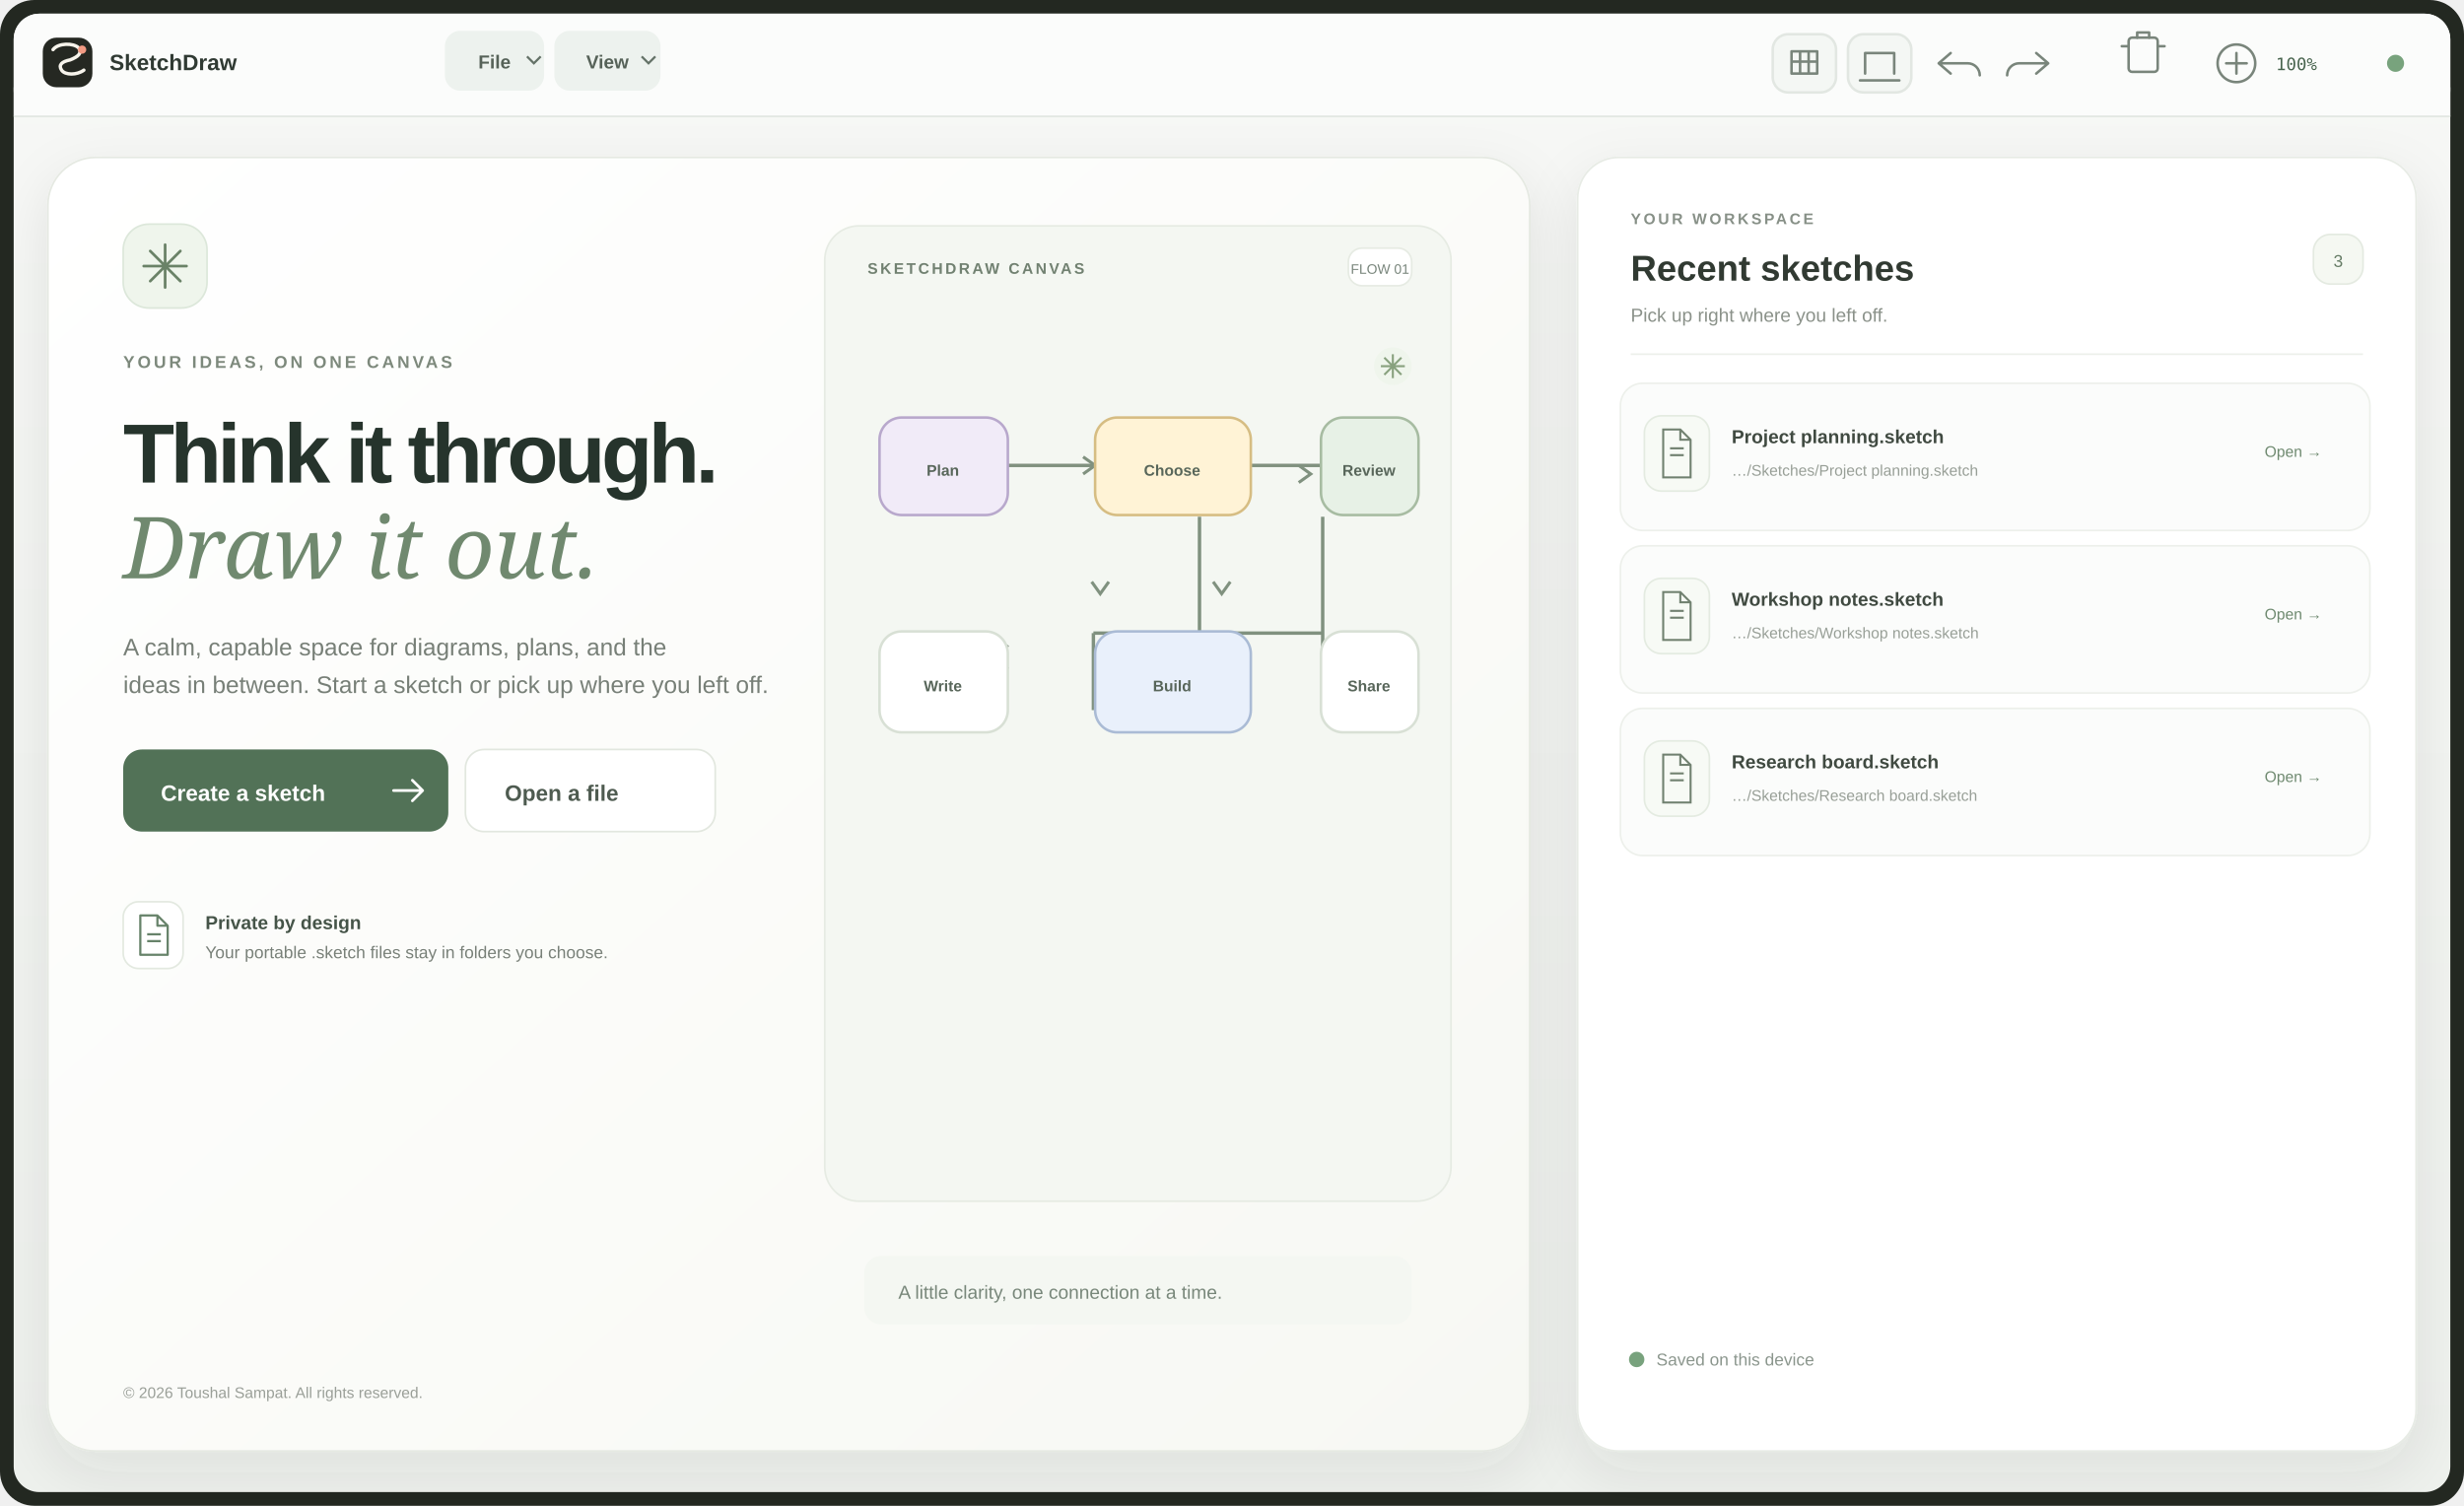
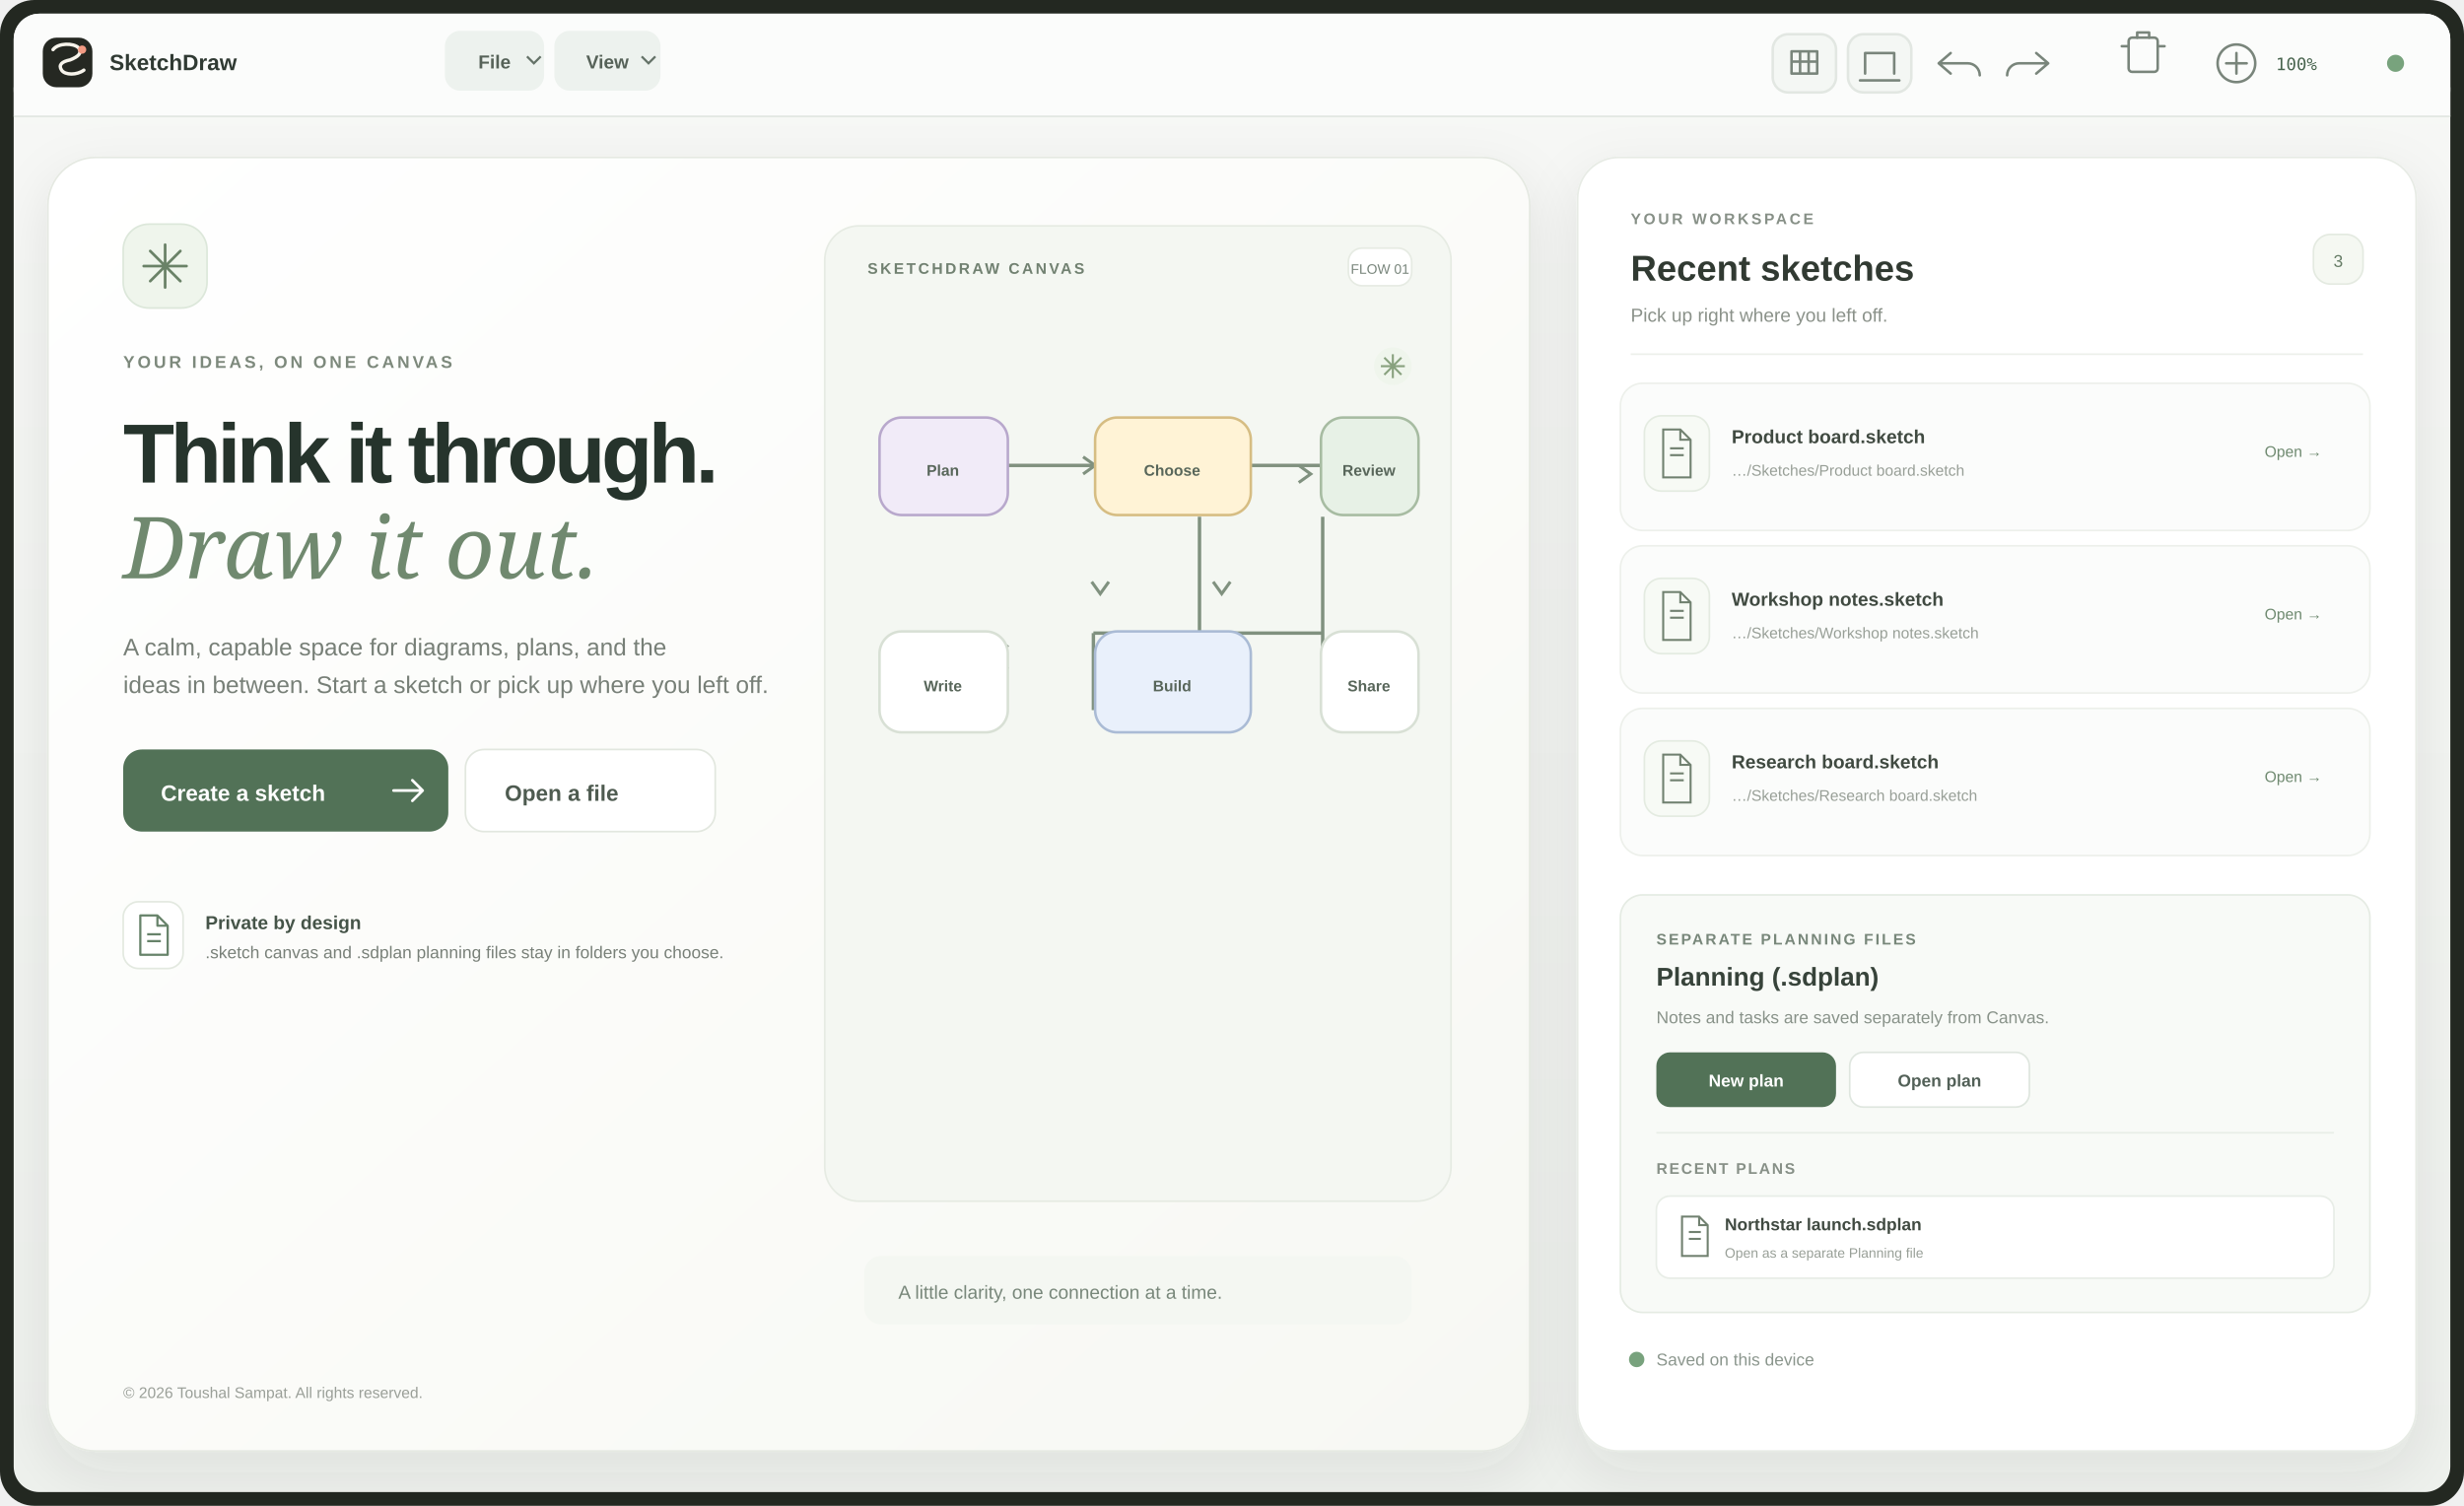
<svg xmlns="http://www.w3.org/2000/svg" viewBox="0 0 1440 880" role="img" aria-labelledby="title desc">
  <defs>
    <linearGradient id="home-canvas" x2="0" y2="1">
      <stop stop-color="#f7f8f6" />
      <stop offset="1" stop-color="#eef1ed" />
    </linearGradient>
    <linearGradient id="home-card" x2="1" y2="1">
      <stop stop-color="#fff" />
      <stop offset="1" stop-color="#f7f8f3" />
    </linearGradient>
    <filter id="home-shadow" x="-20%" y="-20%" width="140%" height="150%">
      <feDropShadow dx="0" dy="12" stdDeviation="16" flood-color="#344236" flood-opacity=".09" />
    </filter>
  </defs>
  <rect width="1440" height="880" rx="20" fill="#232821" />
  <rect x="8" y="8" width="1424" height="864" rx="15" fill="url(#home-canvas)" />
  <rect x="8" y="8" width="1424" height="60" rx="15" fill="#fbfcfb" />
  <rect x="8" y="51" width="1424" height="17" fill="#fbfcfb" />
  <path d="M8 68h1424" stroke="#e2e7e2" />
  <rect x="25" y="22" width="29" height="29" rx="8" fill="#252822" />
  <path d="M31 29c3-4 12-4 15-1 2 3 0 5-5 7-5 1-7 3-5 6 2 3 9 3 13 0" fill="none" stroke="#f7f4ec" stroke-width="2" stroke-linecap="round" />
  <circle cx="48" cy="29" r="2.4" fill="#f29a83" />
  <text x="64" y="41" fill="#303a33" font-family="Segoe UI,Arial,sans-serif" font-size="13" font-weight="700">SketchDraw</text>
  <g font-family="Segoe UI,Arial,sans-serif" font-size="11" font-weight="600" fill="#566258">
    <rect x="260" y="18" width="58" height="35" rx="9" fill="#edf2ee" />
    <text x="289" y="40" text-anchor="middle">File</text>
    <path d="m308 33 4 4 4-4" fill="none" stroke="#647267" stroke-width="1.3" />
    <rect x="324" y="18" width="62" height="35" rx="9" fill="#edf2ee" />
    <text x="355" y="40" text-anchor="middle">View</text>
    <path d="m375 33 4 4 4-4" fill="none" stroke="#647267" stroke-width="1.3" />
  </g>
  <g fill="none" stroke="#79857b" stroke-width="1.5" stroke-linecap="round" stroke-linejoin="round">
    <rect x="1036" y="20" width="37" height="34" rx="9" fill="#f4f7f4" stroke="#e2e7e2" />
    <path d="M1047 30h15v13h-15zM1052 30v13m5-13v13M1047 36h15" />
    <rect x="1080" y="20" width="37" height="34" rx="9" fill="#f4f7f4" stroke="#e2e7e2" />
    <path d="M1090 43V31h17v12m-20 4h23" />
    <path d="m1140 31-7 6 7 6m-6-6h16m0 0a7 7 0 0 1 7 7" />
    <path d="m1190 31 7 6-7 6m6-6h-16m0 0a7 7 0 0 0-7 7" />
    <rect x="1244" y="22" width="17" height="20" rx="2" />
    <path d="M1240 27h4m17 0h4M1249 22v-3h7v3" />
    <circle cx="1307" cy="37" r="11" />
    <path d="M1307 31v12m-6-6h12" />
  </g>
  <text x="1330" y="41" fill="#48644e" font-family="DM Mono,Consolas,monospace" font-size="10">100%</text>
  <circle cx="1400" cy="37" r="5" fill="#78a37d" />
  <g font-family="Segoe UI,Arial,sans-serif">
    <rect x="28" y="92" width="866" height="756" rx="28" fill="url(#home-card)" stroke="#e5e9e2" filter="url(#home-shadow)" />
    <rect x="72" y="131" width="49" height="49" rx="15" fill="#eff5ec" stroke="#dce7da" />
    <path d="M96.5 143v25m-12.5-12.5h25m-21.2-8.8 17.6 17.6m0-17.6-17.6 17.6" stroke="#6a8267" stroke-width="1.6" stroke-linecap="round" />
    <text x="72" y="215" fill="#7d897c" font-size="10" font-weight="700" letter-spacing="1.7">YOUR IDEAS, ON ONE CANVAS</text>
    <text x="72" y="282" fill="#26342c" font-size="49" font-weight="650" letter-spacing="-2.4">Think it through.</text>
    <text x="72" y="338" fill="#70896f" font-size="50" font-style="italic" font-family="Georgia,serif">Draw it out.</text>
    <text x="72" y="383" fill="#777f77" font-size="14">A calm, capable space for diagrams, plans, and the</text>
    <text x="72" y="405" fill="#777f77" font-size="14">ideas in between. Start a sketch or pick up where you left off.</text>
    <rect x="72" y="438" width="190" height="48" rx="11" fill="#527257" />
    <text x="94" y="468" fill="#fff" font-size="13" font-weight="700">Create a sketch</text>
    <path d="M230 462h17m-6-6 6 6-6 6" fill="none" stroke="#fff" stroke-width="1.6" stroke-linecap="round" stroke-linejoin="round" />
    <rect x="272" y="438" width="146" height="48" rx="11" fill="#fff" stroke="#e2e7df" />
    <text x="295" y="468" fill="#4e5b50" font-size="13" font-weight="600">Open a file</text>
    <rect x="72" y="527" width="35" height="39" rx="9" fill="#fff" stroke="#e3e9e0" />
    <path d="M82 535h10l6 6v17H82zM92 535v6h6m-12 5h8m-8 4h8" fill="none" stroke="#67836a" stroke-width="1.3" stroke-linejoin="round" />
    <text x="120" y="543" fill="#455448" font-size="11" font-weight="700">Private by design</text>
-     <text x="120" y="560" fill="#788078" font-size="10">Your portable .sketch files stay in folders you choose.</text>
+     <text x="120" y="560" fill="#788078" font-size="10">.sketch canvas and .sdplan planning files stay in folders you choose.</text>
    <text x="72" y="817" fill="#9a9f98" font-size="9">© 2026 Toushal Sampat. All rights reserved.</text>
    <rect x="482" y="132" width="366" height="570" rx="20" fill="#f4f7f2" stroke="#e6ebe3" />
    <text x="507" y="160" fill="#718171" font-size="9" font-weight="700" letter-spacing="1.4">SKETCHDRAW CANVAS</text>
    <rect x="788" y="145" width="37" height="22" rx="8" fill="#fff" stroke="#e6ebe3" />
    <text x="806.5" y="160" text-anchor="middle" fill="#78857b" font-size="8">FLOW 01</text>
    <path d="M589 272h51m90 0h42m-71 30v68m72-68v68m-72 0h-62m62 0h72m-134 0v45m134-45v45" fill="none" stroke="#80917f" stroke-width="2" />
    <path d="m633 267 7 5-7 5m126-5 7 5-7 5m-121 58 5 7 5-7m61 0 5 7 5-7m-130 37-5 7 5 7m126 0 5 7 5-7" fill="none" stroke="#80917f" stroke-width="1.8" />
    <g stroke-width="1.5">
      <rect x="514" y="244" width="75" height="57" rx="13" fill="#f1ebf8" stroke="#b8a8cc" />
      <rect x="640" y="244" width="91" height="57" rx="13" fill="#fff3d6" stroke="#d6bd83" />
      <rect x="772" y="244" width="57" height="57" rx="13" fill="#e7f1e6" stroke="#a7bca2" />
      <rect x="514" y="369" width="75" height="59" rx="13" fill="#fff" stroke="#d8e0d5" />
      <rect x="640" y="369" width="91" height="59" rx="13" fill="#e9f0fb" stroke="#aabbd5" />
      <rect x="772" y="369" width="57" height="59" rx="13" fill="#fff" stroke="#d8e0d5" />
    </g>
    <g fill="#58665a" font-size="9" font-weight="650" text-anchor="middle">
      <text x="551" y="278">Plan</text>
      <text x="685" y="278">Choose</text>
      <text x="800" y="278">Review</text>
      <text x="551" y="404">Write</text>
      <text x="685" y="404">Build</text>
      <text x="800" y="404">Share</text>
    </g>
    <circle cx="814" cy="214" r="11" fill="#eff5ec" />
    <path d="M814 207v14m-7-7h14m-12-5 10 10m0-10-10 10" stroke="#88a17e" stroke-width="1.2" />
    <rect x="505" y="734" width="320" height="40" rx="10" fill="#f4f7f2" />
    <text x="525" y="759" fill="#78877a" font-size="11">A little clarity, one connection at a time.</text>
    <rect x="922" y="92" width="490" height="756" rx="24" fill="#fff" stroke="#e7ebe5" filter="url(#home-shadow)" />
    <text x="953" y="131" fill="#879087" font-size="9" font-weight="700" letter-spacing="1.5">YOUR WORKSPACE</text>
    <text x="953" y="164" fill="#313a32" font-size="21" font-weight="650">Recent sketches</text>
    <rect x="1352" y="137" width="29" height="29" rx="10" fill="#f5f8f2" stroke="#e4eae1" />
    <text x="1366.5" y="156" text-anchor="middle" fill="#657b65" font-size="10">3</text>
    <text x="953" y="188" fill="#8a9189" font-size="11">Pick up right where you left off.</text>
    <path d="M953 207h428" stroke="#edf0eb" />
    <g>
      <rect x="947" y="224" width="438" height="86" rx="13" fill="#fbfcfb" stroke="#edf0eb" />
      <rect x="961" y="243" width="38" height="44" rx="10" fill="#f7faf5" stroke="#e4ebe1" />
      <path d="M972 251h10l6 6v22h-16zM982 251v6h6m-12 5h8m-8 4h8" fill="none" stroke="#718170" stroke-width="1.2" />
-       <text x="1012" y="259" fill="#404a41" font-size="11" font-weight="650">Project planning.sketch</text>
-       <text x="1012" y="278" fill="#989f97" font-size="9">…/Sketches/Project planning.sketch</text>
+       <text x="1012" y="259" fill="#404a41" font-size="11" font-weight="650">Product board.sketch</text>
+       <text x="1012" y="278" fill="#989f97" font-size="9">…/Sketches/Product board.sketch</text>
      <text x="1357" y="267" text-anchor="end" fill="#6e896f" font-size="9">Open →</text>
      <rect x="947" y="319" width="438" height="86" rx="13" fill="#fbfcfb" stroke="#edf0eb" />
      <rect x="961" y="338" width="38" height="44" rx="10" fill="#f7faf5" stroke="#e4ebe1" />
      <path d="M972 346h10l6 6v22h-16zM982 346v6h6m-12 5h8m-8 4h8" fill="none" stroke="#718170" stroke-width="1.2" />
      <text x="1012" y="354" fill="#404a41" font-size="11" font-weight="650">Workshop notes.sketch</text>
      <text x="1012" y="373" fill="#989f97" font-size="9">…/Sketches/Workshop notes.sketch</text>
      <text x="1357" y="362" text-anchor="end" fill="#6e896f" font-size="9">Open →</text>
      <rect x="947" y="414" width="438" height="86" rx="13" fill="#fbfcfb" stroke="#edf0eb" />
      <rect x="961" y="433" width="38" height="44" rx="10" fill="#f7faf5" stroke="#e4ebe1" />
      <path d="M972 441h10l6 6v22h-16zM982 441v6h6m-12 5h8m-8 4h8" fill="none" stroke="#718170" stroke-width="1.2" />
      <text x="1012" y="449" fill="#404a41" font-size="11" font-weight="650">Research board.sketch</text>
      <text x="1012" y="468" fill="#989f97" font-size="9">…/Sketches/Research board.sketch</text>
      <text x="1357" y="457" text-anchor="end" fill="#6e896f" font-size="9">Open →</text>
    </g>
+     <rect x="947" y="523" width="438" height="244" rx="13" fill="#f8faf7" stroke="#e5ebe3" />
+     <text x="968" y="552" fill="#78877a" font-size="9" font-weight="700" letter-spacing="1.2">SEPARATE PLANNING FILES</text>
+     <text x="968" y="576" fill="#37433a" font-size="15" font-weight="650">Planning (.sdplan)</text>
+     <text x="968" y="598" fill="#889289" font-size="10">Notes and tasks are saved separately from Canvas.</text>
+     <rect x="968" y="615" width="105" height="32" rx="8" fill="#527257" />
+     <text x="1020.5" y="635" text-anchor="middle" fill="#fff" font-size="10" font-weight="650">New plan</text>
+     <rect x="1081" y="615" width="105" height="32" rx="8" fill="#fff" stroke="#dfe6df" />
+     <text x="1133.5" y="635" text-anchor="middle" fill="#526057" font-size="10" font-weight="650">Open plan</text>
+     <path d="M968 662h396" stroke="#e8ede7" />
+     <text x="968" y="686" fill="#879087" font-size="9" font-weight="700" letter-spacing="1">RECENT PLANS</text>
+     <rect x="968" y="699" width="396" height="48" rx="8" fill="#fff" stroke="#e8ede7" />
+     <path d="M983 711h10l5 5v18h-15zM993 711v5h5m-11 4h7m-7 4h7" fill="none" stroke="#718170" stroke-width="1.2" />
+     <text x="1008" y="719" fill="#404a41" font-size="10" font-weight="650">Northstar launch.sdplan</text>
+     <text x="1008" y="735" fill="#989f97" font-size="8">Open as a separate Planning file</text>
    <rect x="952" y="790" width="9" height="9" rx="5" fill="#78a27d" />
    <text x="968" y="798" fill="#8b968d" font-size="10">Saved on this device</text>
  </g>
</svg>
